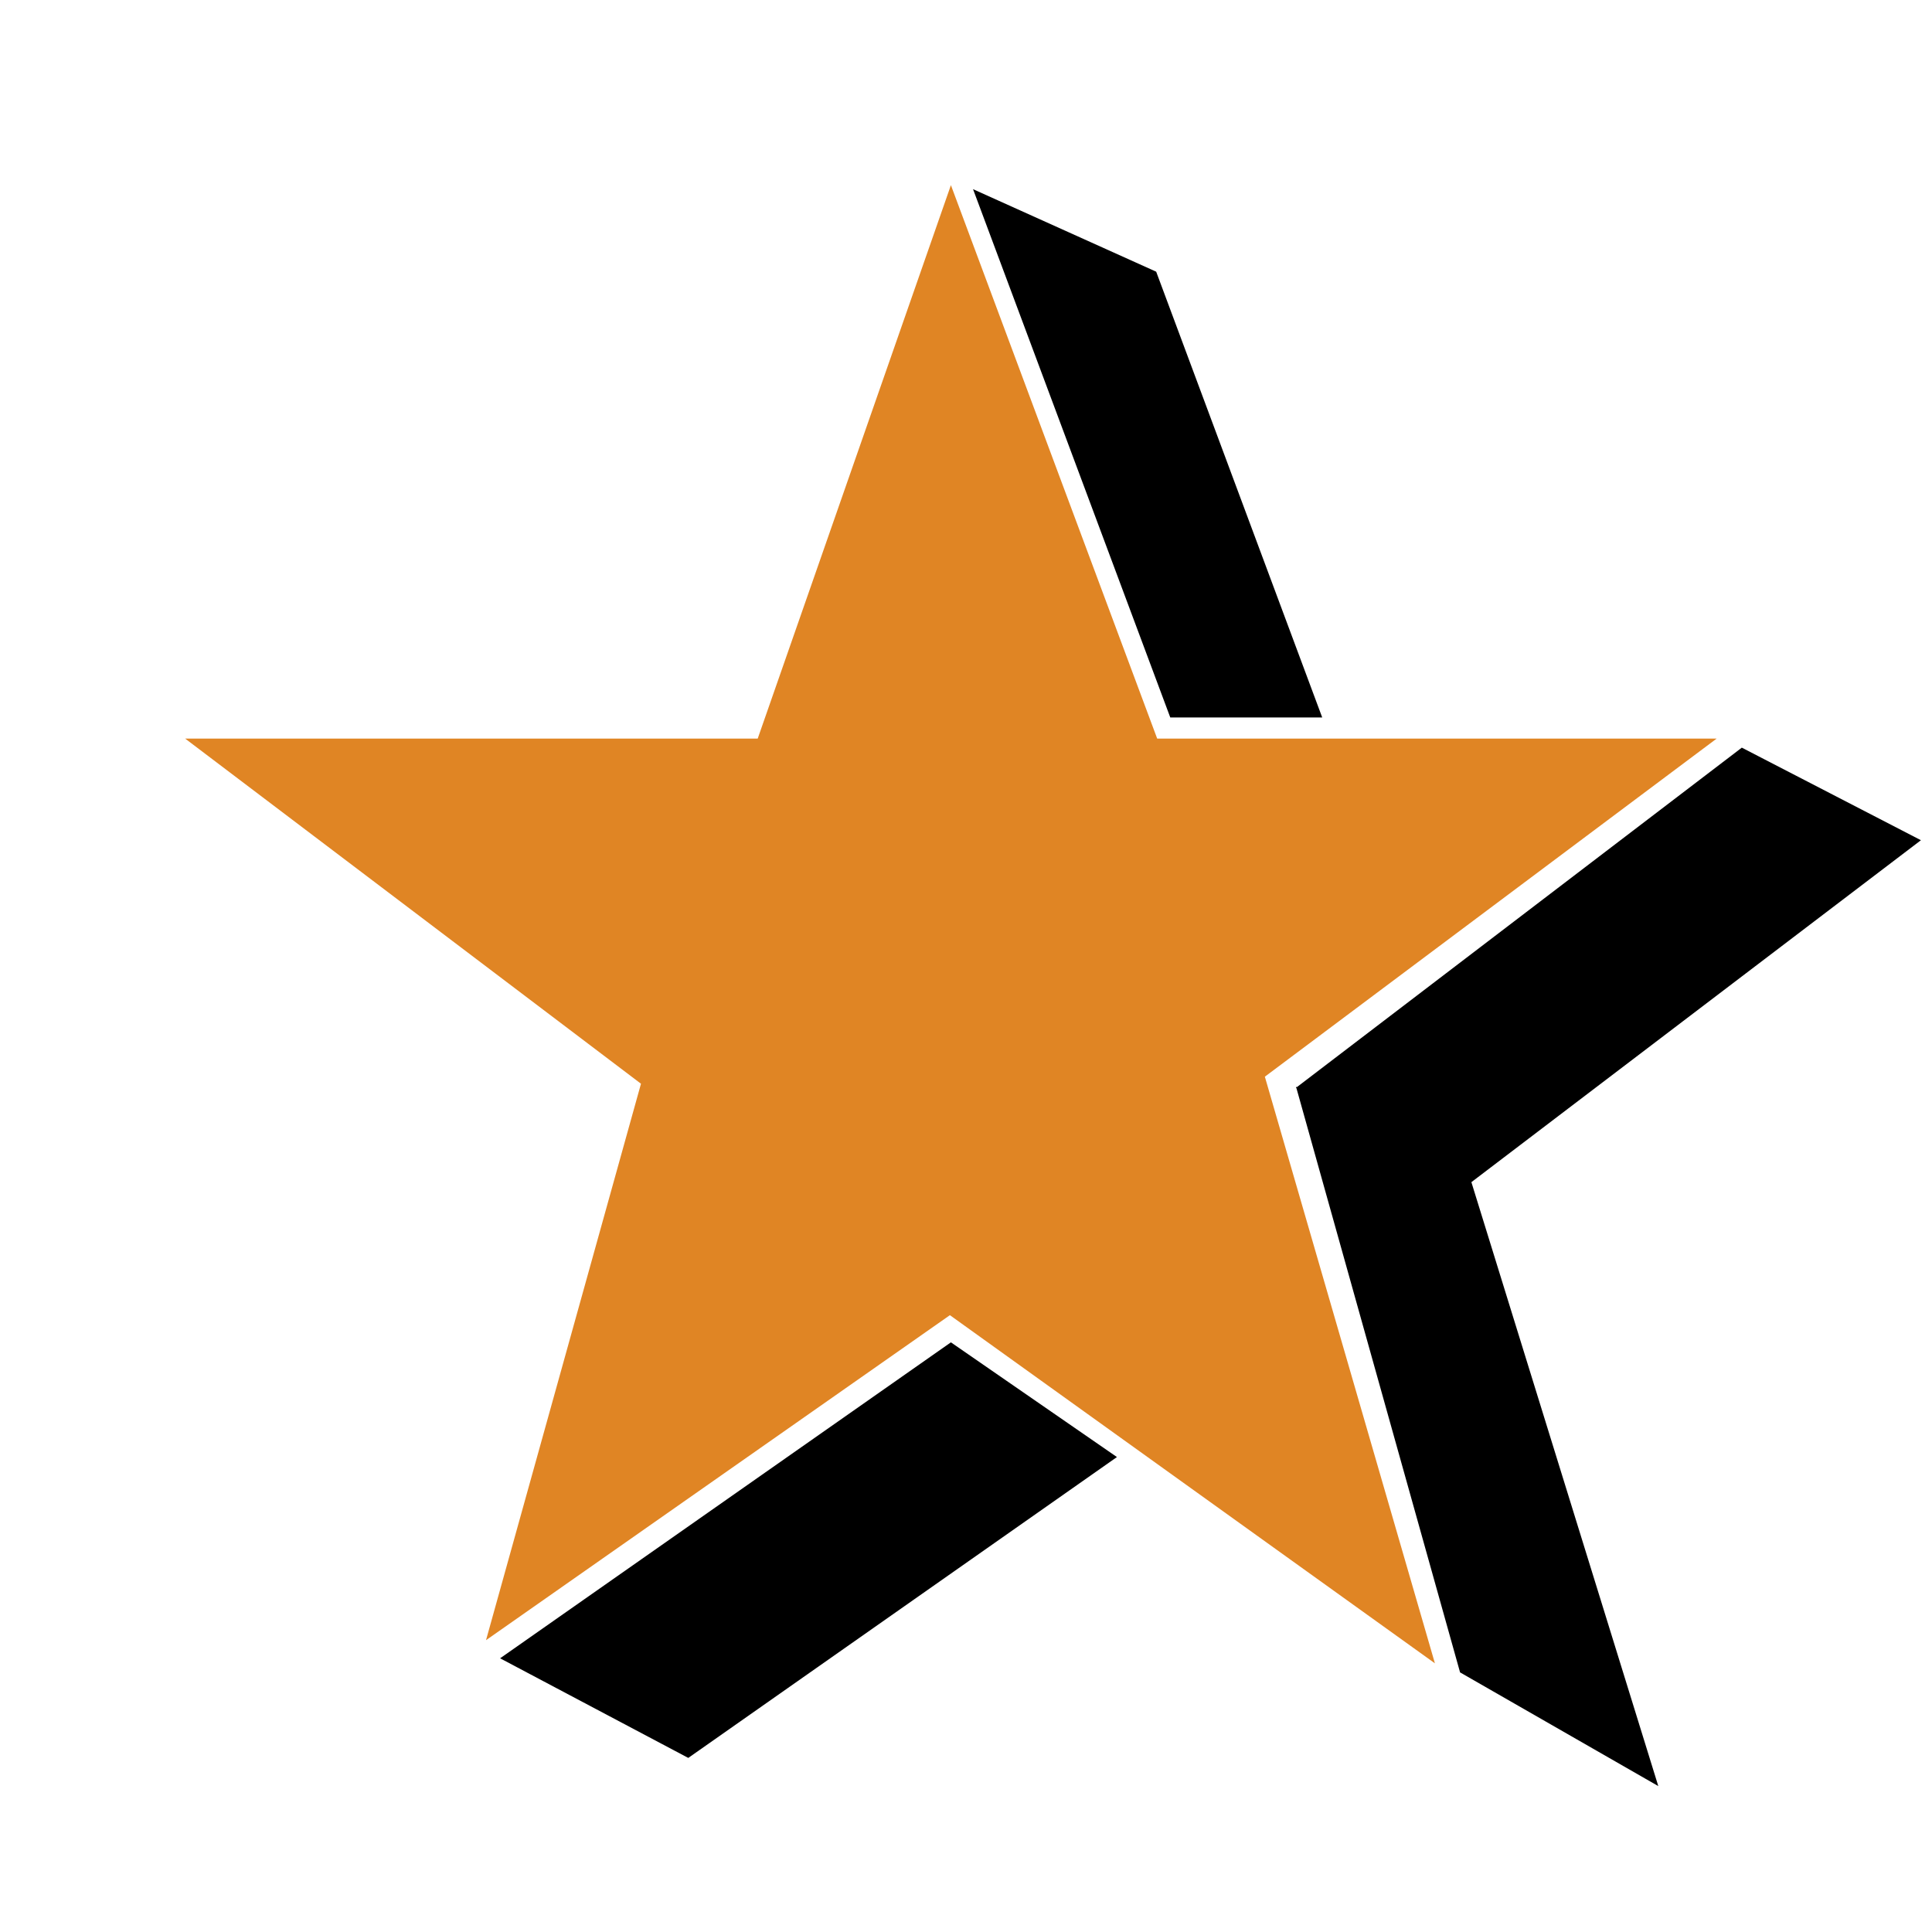
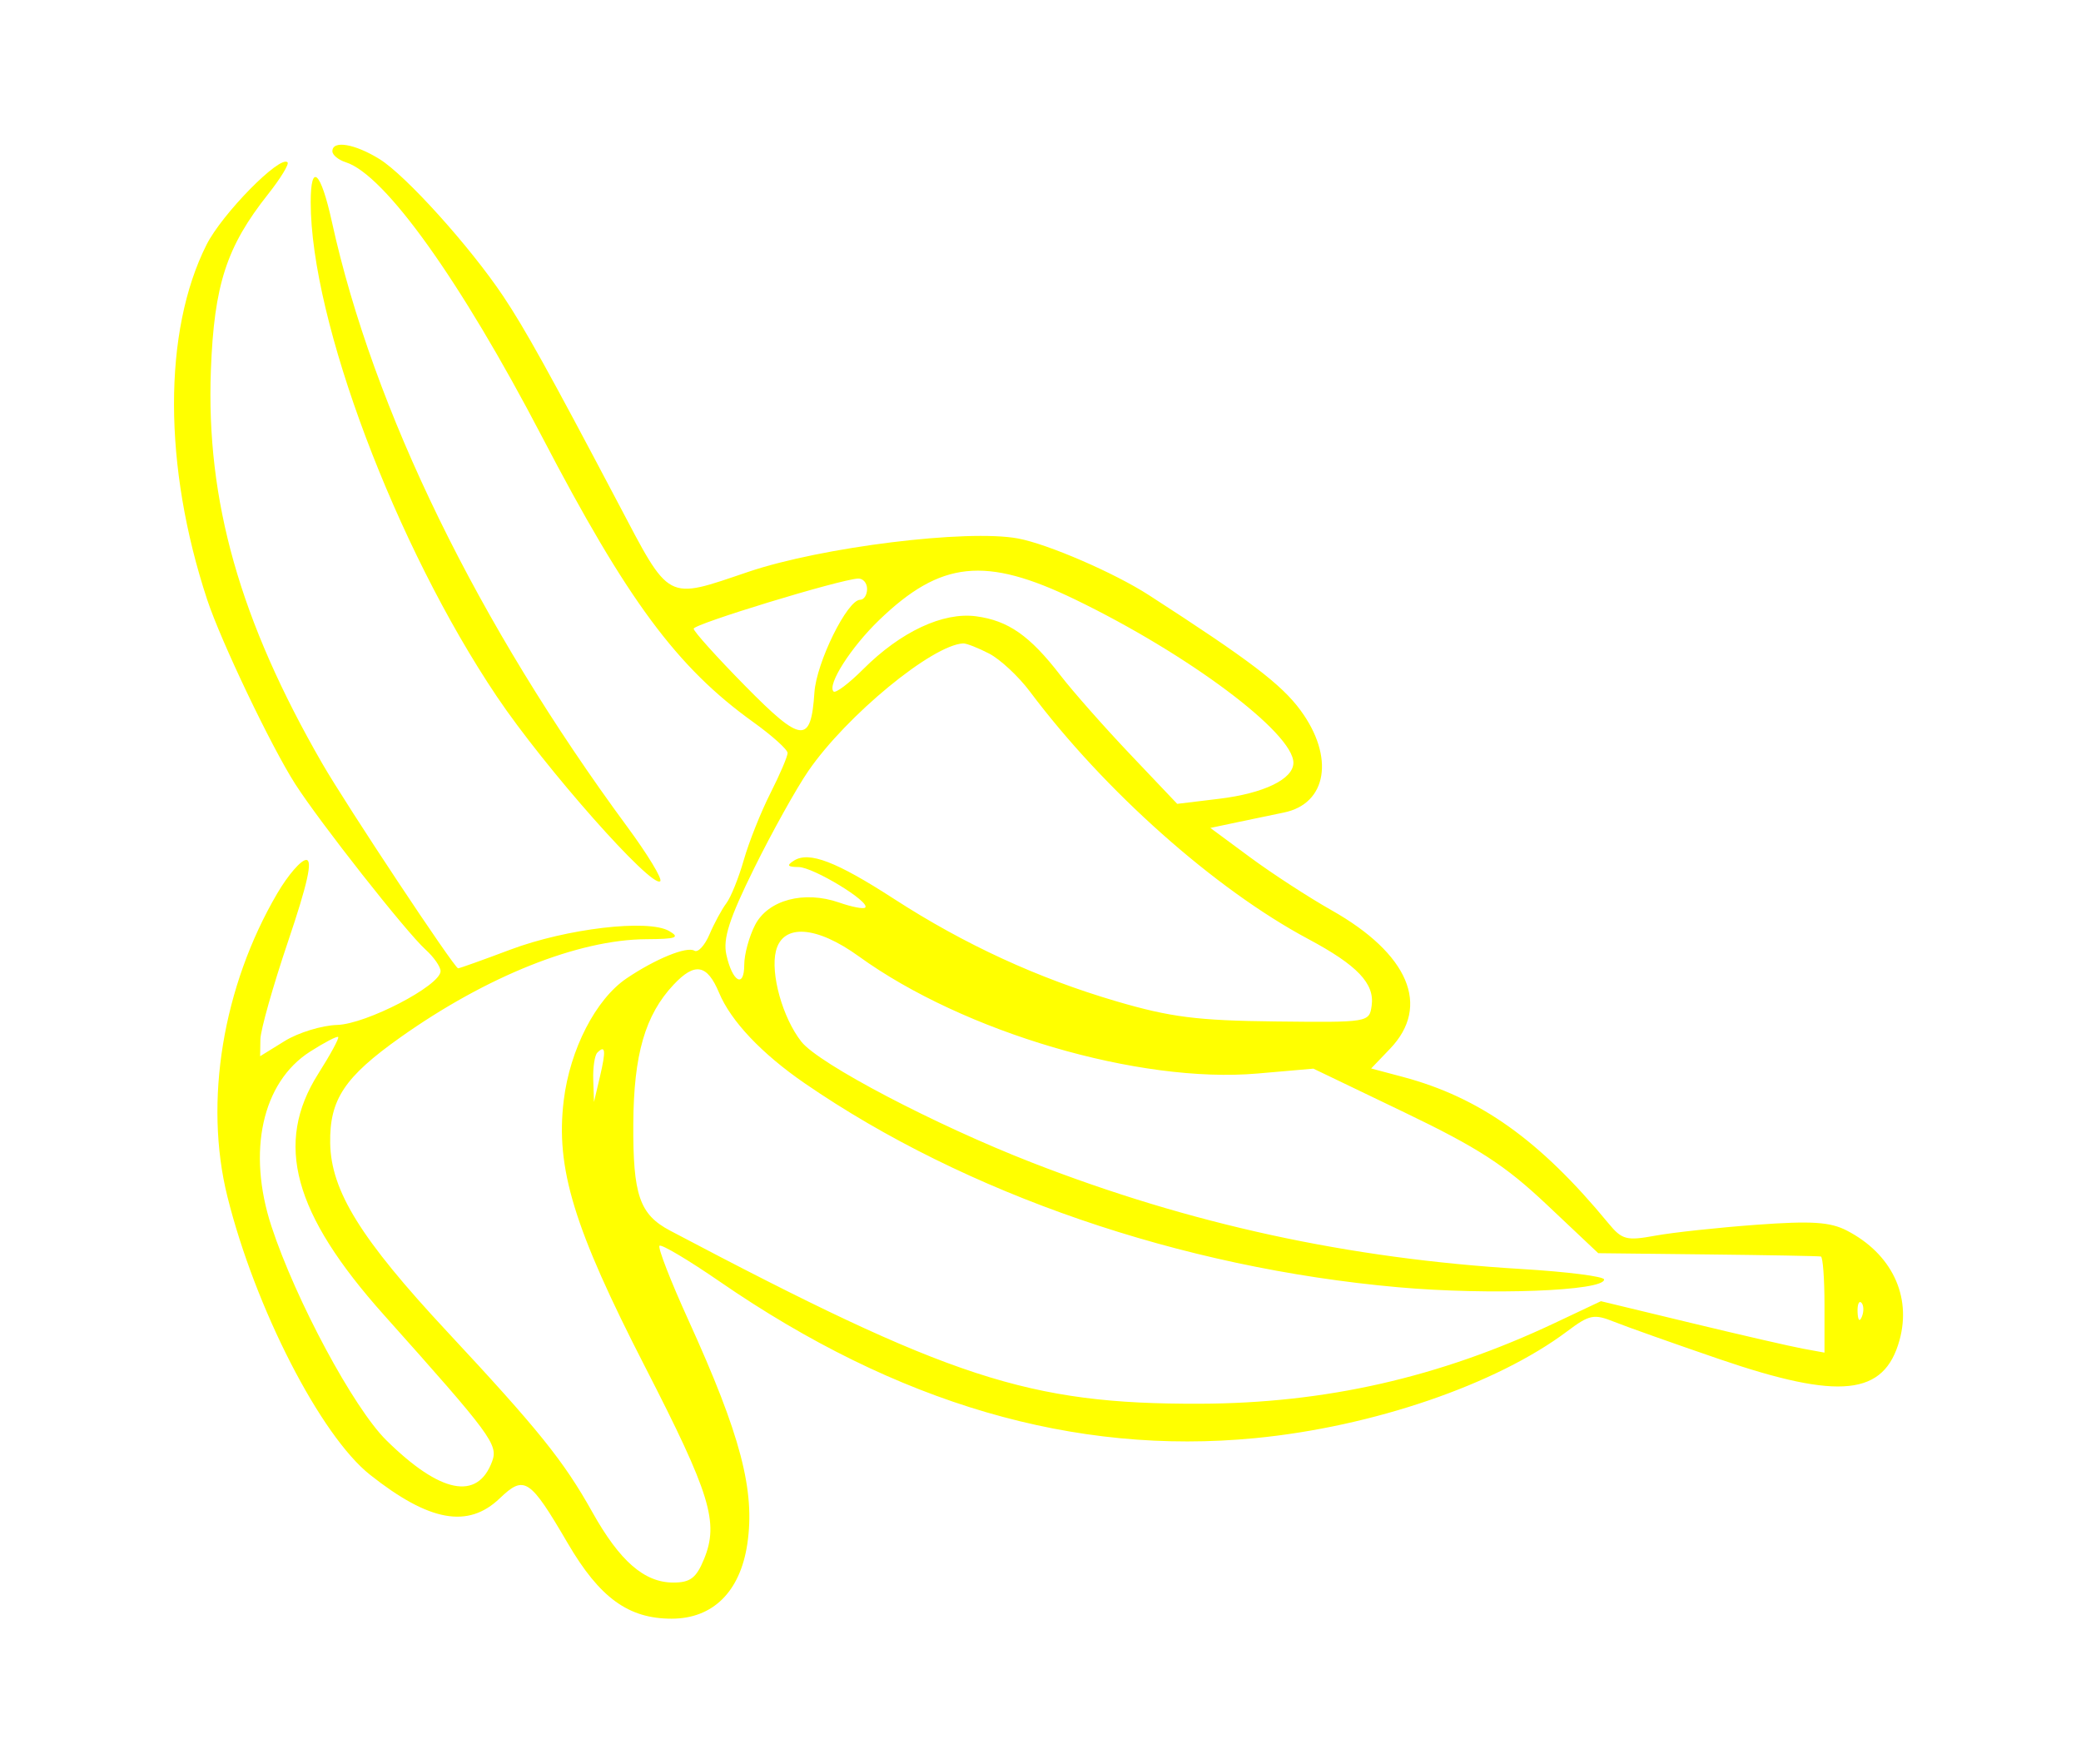
- <svg xmlns="http://www.w3.org/2000/svg" xml:space="preserve" viewBox="0 0 192 192">
-   <path fill="#e08524" d="M75.3 73.4H18.4l45.3 34.3L48.3 163l46.1-32.3 48.2 34.6-16.9-58.3 44.9-33.6H115l-20.5-55-19.2 55z" />
-   <path d="m96.7 18.8 18.2 8.2 16.5 44.3h-15.1L96.7 18.8zm-47 146 18.7 9.9 42.6-29.9-16.5-11.4-44.8 31.4zm79.1-56.8 17.4 9.4 18.6 60.1-19.7-11.3-16.3-58.2z" />
-   <path d="m173.1 74.3 17.8 9.2-44.7 34-17.4-9.4 44.3-33.8z" />
+ <svg xmlns="http://www.w3.org/2000/svg" id="svg" version="1.1" width="864" height="732">
+   <path d="M138.000 62.798 C 138.000 64.337,140.504 66.390,143.564 67.362 C 159.784 72.510,191.223 116.475,225.021 181.276 C 260.476 249.253,281.029 277.017,312.750 299.788 C 320.588 305.414,327.000 311.183,327.000 312.608 C 327.000 314.033,323.777 321.567,319.838 329.350 C 315.899 337.132,310.941 349.575,308.820 357.000 C 306.700 364.425,303.434 372.525,301.563 375.000 C 299.691 377.475,296.543 383.289,294.567 387.919 C 292.591 392.550,289.770 395.594,288.297 394.684 C 285.174 392.754,272.077 398.102,260.127 406.186 C 247.351 414.830,236.633 435.652,234.053 456.840 C 230.630 484.944,238.223 509.803,267.848 567.491 C 294.960 620.284,298.558 632.017,292.307 647.250 C 289.083 655.106,286.607 657.000,279.558 657.000 C 267.523 657.000,257.326 648.134,245.931 627.764 C 234.049 606.521,223.652 593.600,185.505 552.673 C 149.769 514.332,137.387 494.346,137.089 474.523 C 136.817 456.461,143.020 447.121,166.211 430.676 C 202.044 405.267,240.077 390.078,268.295 389.909 C 280.840 389.834,282.504 389.239,277.805 386.511 C 269.133 381.475,235.223 385.462,211.828 394.268 C 200.530 398.521,190.798 402.000,190.202 402.000 C 188.679 402.000,143.933 334.542,133.791 316.958 C 99.610 257.690,85.508 207.868,87.561 153.630 C 88.902 118.209,94.036 102.419,111.298 80.623 C 116.482 74.078,120.119 68.119,119.380 67.380 C 116.278 64.278,92.214 88.757,85.753 101.586 C 67.653 137.527,67.748 193.611,86.001 248.895 C 91.712 266.191,112.526 309.780,122.567 325.472 C 132.677 341.271,168.621 386.938,176.675 394.215 C 180.154 397.358,182.962 401.408,182.915 403.215 C 182.759 409.215,152.061 425.154,139.986 425.504 C 133.653 425.687,123.866 428.684,118.236 432.163 L 108.000 438.489 108.109 431.495 C 108.169 427.648,113.352 409.313,119.628 390.750 C 127.673 366.953,129.890 357.000,127.145 357.000 C 125.005 357.000,119.590 363.251,115.112 370.891 C 92.485 409.502,84.609 457.350,94.401 496.712 C 105.921 543.017,133.108 596.025,153.683 612.296 C 178.251 631.724,194.331 634.638,207.477 622.043 C 217.706 612.243,219.957 613.729,235.722 640.685 C 248.966 663.332,260.899 672.000,278.835 672.000 C 295.965 672.000,307.294 660.835,310.265 641.025 C 313.593 618.830,307.539 595.810,285.812 548.043 C 278.443 531.842,273.043 517.957,273.813 517.187 C 274.583 516.417,285.852 523.116,298.856 532.072 C 372.443 582.757,446.089 604.293,521.057 597.051 C 569.978 592.325,621.280 574.763,650.693 552.674 C 659.915 545.748,661.773 545.375,670.193 548.752 C 675.312 550.805,694.962 557.776,713.859 564.242 C 763.898 581.365,782.287 579.426,788.657 556.354 C 793.736 537.960,785.318 520.456,766.785 510.872 C 759.845 507.283,752.155 506.789,729.278 508.463 C 713.450 509.621,694.542 511.657,687.260 512.989 C 675.252 515.183,673.436 514.701,667.760 507.813 C 639.331 473.315,614.429 455.595,582.392 447.066 L 569.284 443.576 577.142 435.374 C 594.096 417.678,584.901 395.983,552.761 377.844 C 543.334 372.523,528.174 362.669,519.072 355.945 L 502.523 343.720 514.512 341.190 C 521.105 339.798,529.443 338.059,533.040 337.325 C 551.016 333.658,554.180 314.225,539.950 294.876 C 532.014 284.084,518.816 274.060,477.000 247.063 C 462.680 237.818,434.944 225.818,422.635 223.543 C 401.468 219.629,341.153 227.094,310.700 237.396 C 276.213 249.062,278.464 250.261,256.441 208.500 C 228.071 154.702,217.824 136.255,208.950 123.000 C 195.088 102.295,168.450 72.768,157.565 66.040 C 147.232 59.654,138.000 58.124,138.000 62.798 M129.000 83.949 C 129.000 133.076,164.222 226.586,206.317 289.215 C 226.112 318.667,270.753 369.106,274.124 365.828 C 275.070 364.909,268.935 354.784,260.491 343.328 C 198.385 259.071,154.926 170.085,137.802 92.113 C 133.178 71.056,129.000 67.181,129.000 83.949 M446.384 248.880 C 493.351 271.593,537.000 304.243,537.000 316.661 C 537.000 323.438,524.774 329.362,506.132 331.619 L 488.764 333.721 469.194 313.110 C 458.431 301.775,445.411 287.033,440.260 280.351 C 427.590 263.912,418.647 257.650,405.284 255.858 C 391.539 254.014,373.950 262.250,358.380 277.820 C 352.451 283.749,346.915 287.915,346.079 287.079 C 343.326 284.326,353.298 268.700,365.003 257.427 C 390.590 232.783,409.081 230.841,446.384 248.880 M360.000 244.500 C 360.000 246.975,358.707 249.000,357.126 249.000 C 351.795 249.000,338.972 274.990,338.135 287.491 C 336.696 308.981,332.859 308.615,309.370 284.750 C 297.616 272.809,288.000 262.126,288.000 261.011 C 288.000 259.060,348.580 240.579,356.250 240.190 C 358.313 240.086,360.000 242.025,360.000 244.500 M410.658 271.323 C 415.256 273.701,422.872 280.788,427.583 287.073 C 458.466 328.278,504.454 369.164,543.159 389.828 C 563.541 400.710,570.790 408.328,569.491 417.503 C 568.507 424.449,568.217 424.497,529.500 424.058 C 497.015 423.690,485.990 422.292,463.500 415.689 C 430.856 406.105,400.436 392.101,371.265 373.230 C 347.177 357.648,335.897 353.324,329.652 357.279 C 326.476 359.290,326.922 359.919,331.554 359.954 C 337.691 360.001,361.512 374.488,359.220 376.780 C 358.534 377.466,353.670 376.527,348.411 374.694 C 333.843 369.615,318.879 373.599,313.507 383.986 C 311.028 388.780,309.000 396.224,309.000 400.528 C 309.000 410.471,304.062 407.663,301.566 396.301 C 300.111 389.674,302.795 381.347,313.131 360.423 C 320.534 345.436,330.657 327.266,335.626 320.043 C 351.430 297.073,387.044 267.747,399.899 267.117 C 401.218 267.053,406.060 268.945,410.658 271.323 M356.598 397.052 C 400.149 428.543,473.031 449.953,522.105 445.672 L 545.301 443.649 583.053 461.785 C 613.701 476.509,624.828 483.718,642.188 500.093 L 663.570 520.265 709.035 520.775 C 734.041 521.055,755.175 521.445,756.000 521.642 C 756.825 521.839,757.500 530.897,757.500 541.771 L 757.500 561.542 748.500 559.892 C 743.550 558.984,722.665 554.180,702.090 549.216 L 664.679 540.190 645.657 549.177 C 597.670 571.850,550.360 582.610,498.000 582.758 C 427.046 582.960,394.658 572.371,278.234 510.908 C 265.533 504.203,262.761 496.155,262.938 466.500 C 263.109 437.742,267.857 421.361,279.666 408.791 C 288.509 399.378,293.591 400.288,298.557 412.173 C 303.477 423.950,316.250 437.444,334.104 449.728 C 400.872 495.665,490.262 526.384,580.500 534.402 C 618.355 537.765,666.000 535.972,666.000 531.184 C 666.000 529.917,650.578 527.959,631.730 526.832 C 559.893 522.537,494.178 508.249,428.366 482.616 C 388.257 466.994,339.959 441.665,332.712 432.452 C 324.935 422.566,319.796 404.207,322.164 394.772 C 325.027 383.362,338.940 384.284,356.598 397.052 M132.154 445.741 C 113.816 474.657,121.740 503.756,159.440 545.946 C 204.063 595.882,206.906 599.733,204.316 606.732 C 198.261 623.100,182.789 620.003,160.413 597.944 C 146.823 584.546,122.761 539.753,112.713 509.145 C 102.510 478.068,108.853 449.303,128.709 436.605 C 134.644 432.810,139.907 430.065,140.404 430.506 C 140.901 430.947,137.188 437.802,132.154 445.741 M249.077 447.020 L 246.614 457.500 246.307 448.250 C 246.138 443.163,246.900 438.100,248.000 437.000 C 251.377 433.623,251.644 436.102,249.077 447.020 M773.049 546.563 C 772.092 548.956,771.381 548.245,771.237 544.750 C 771.107 541.588,771.816 539.816,772.813 540.813 C 773.809 541.809,773.916 544.397,773.049 546.563 " stroke="none" fill="yellow" fill-rule="evenodd" />
</svg>
